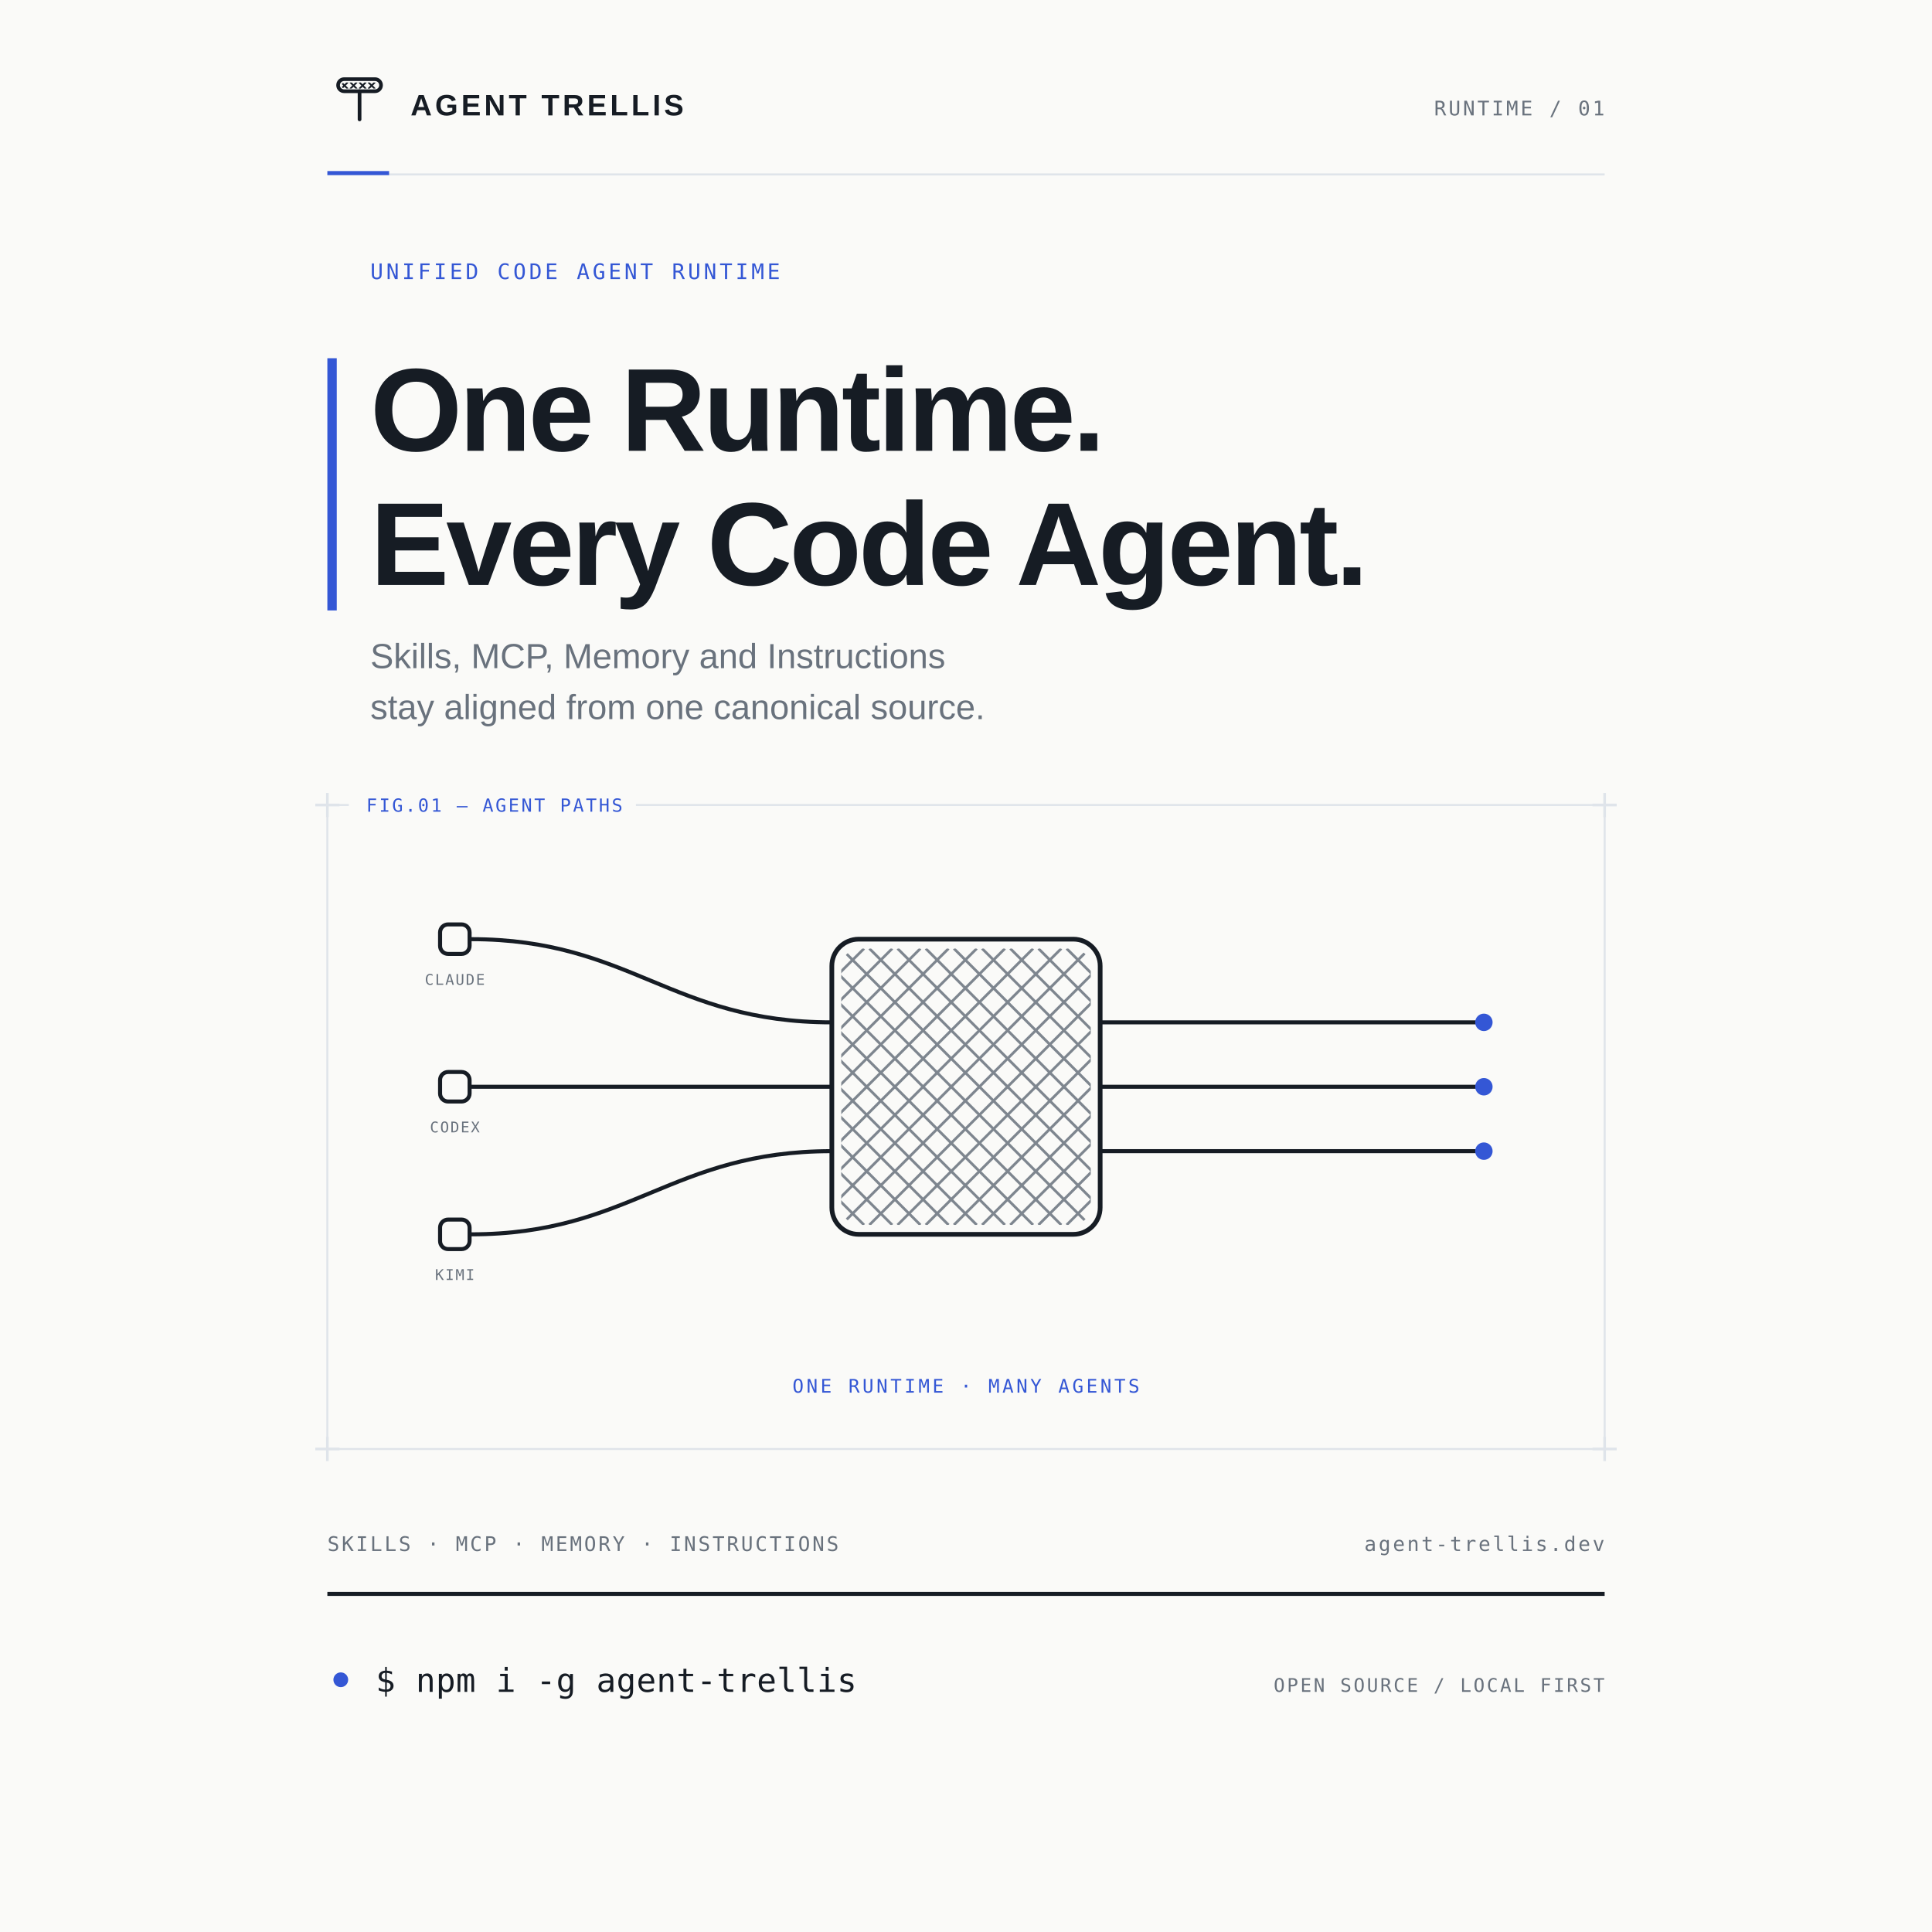
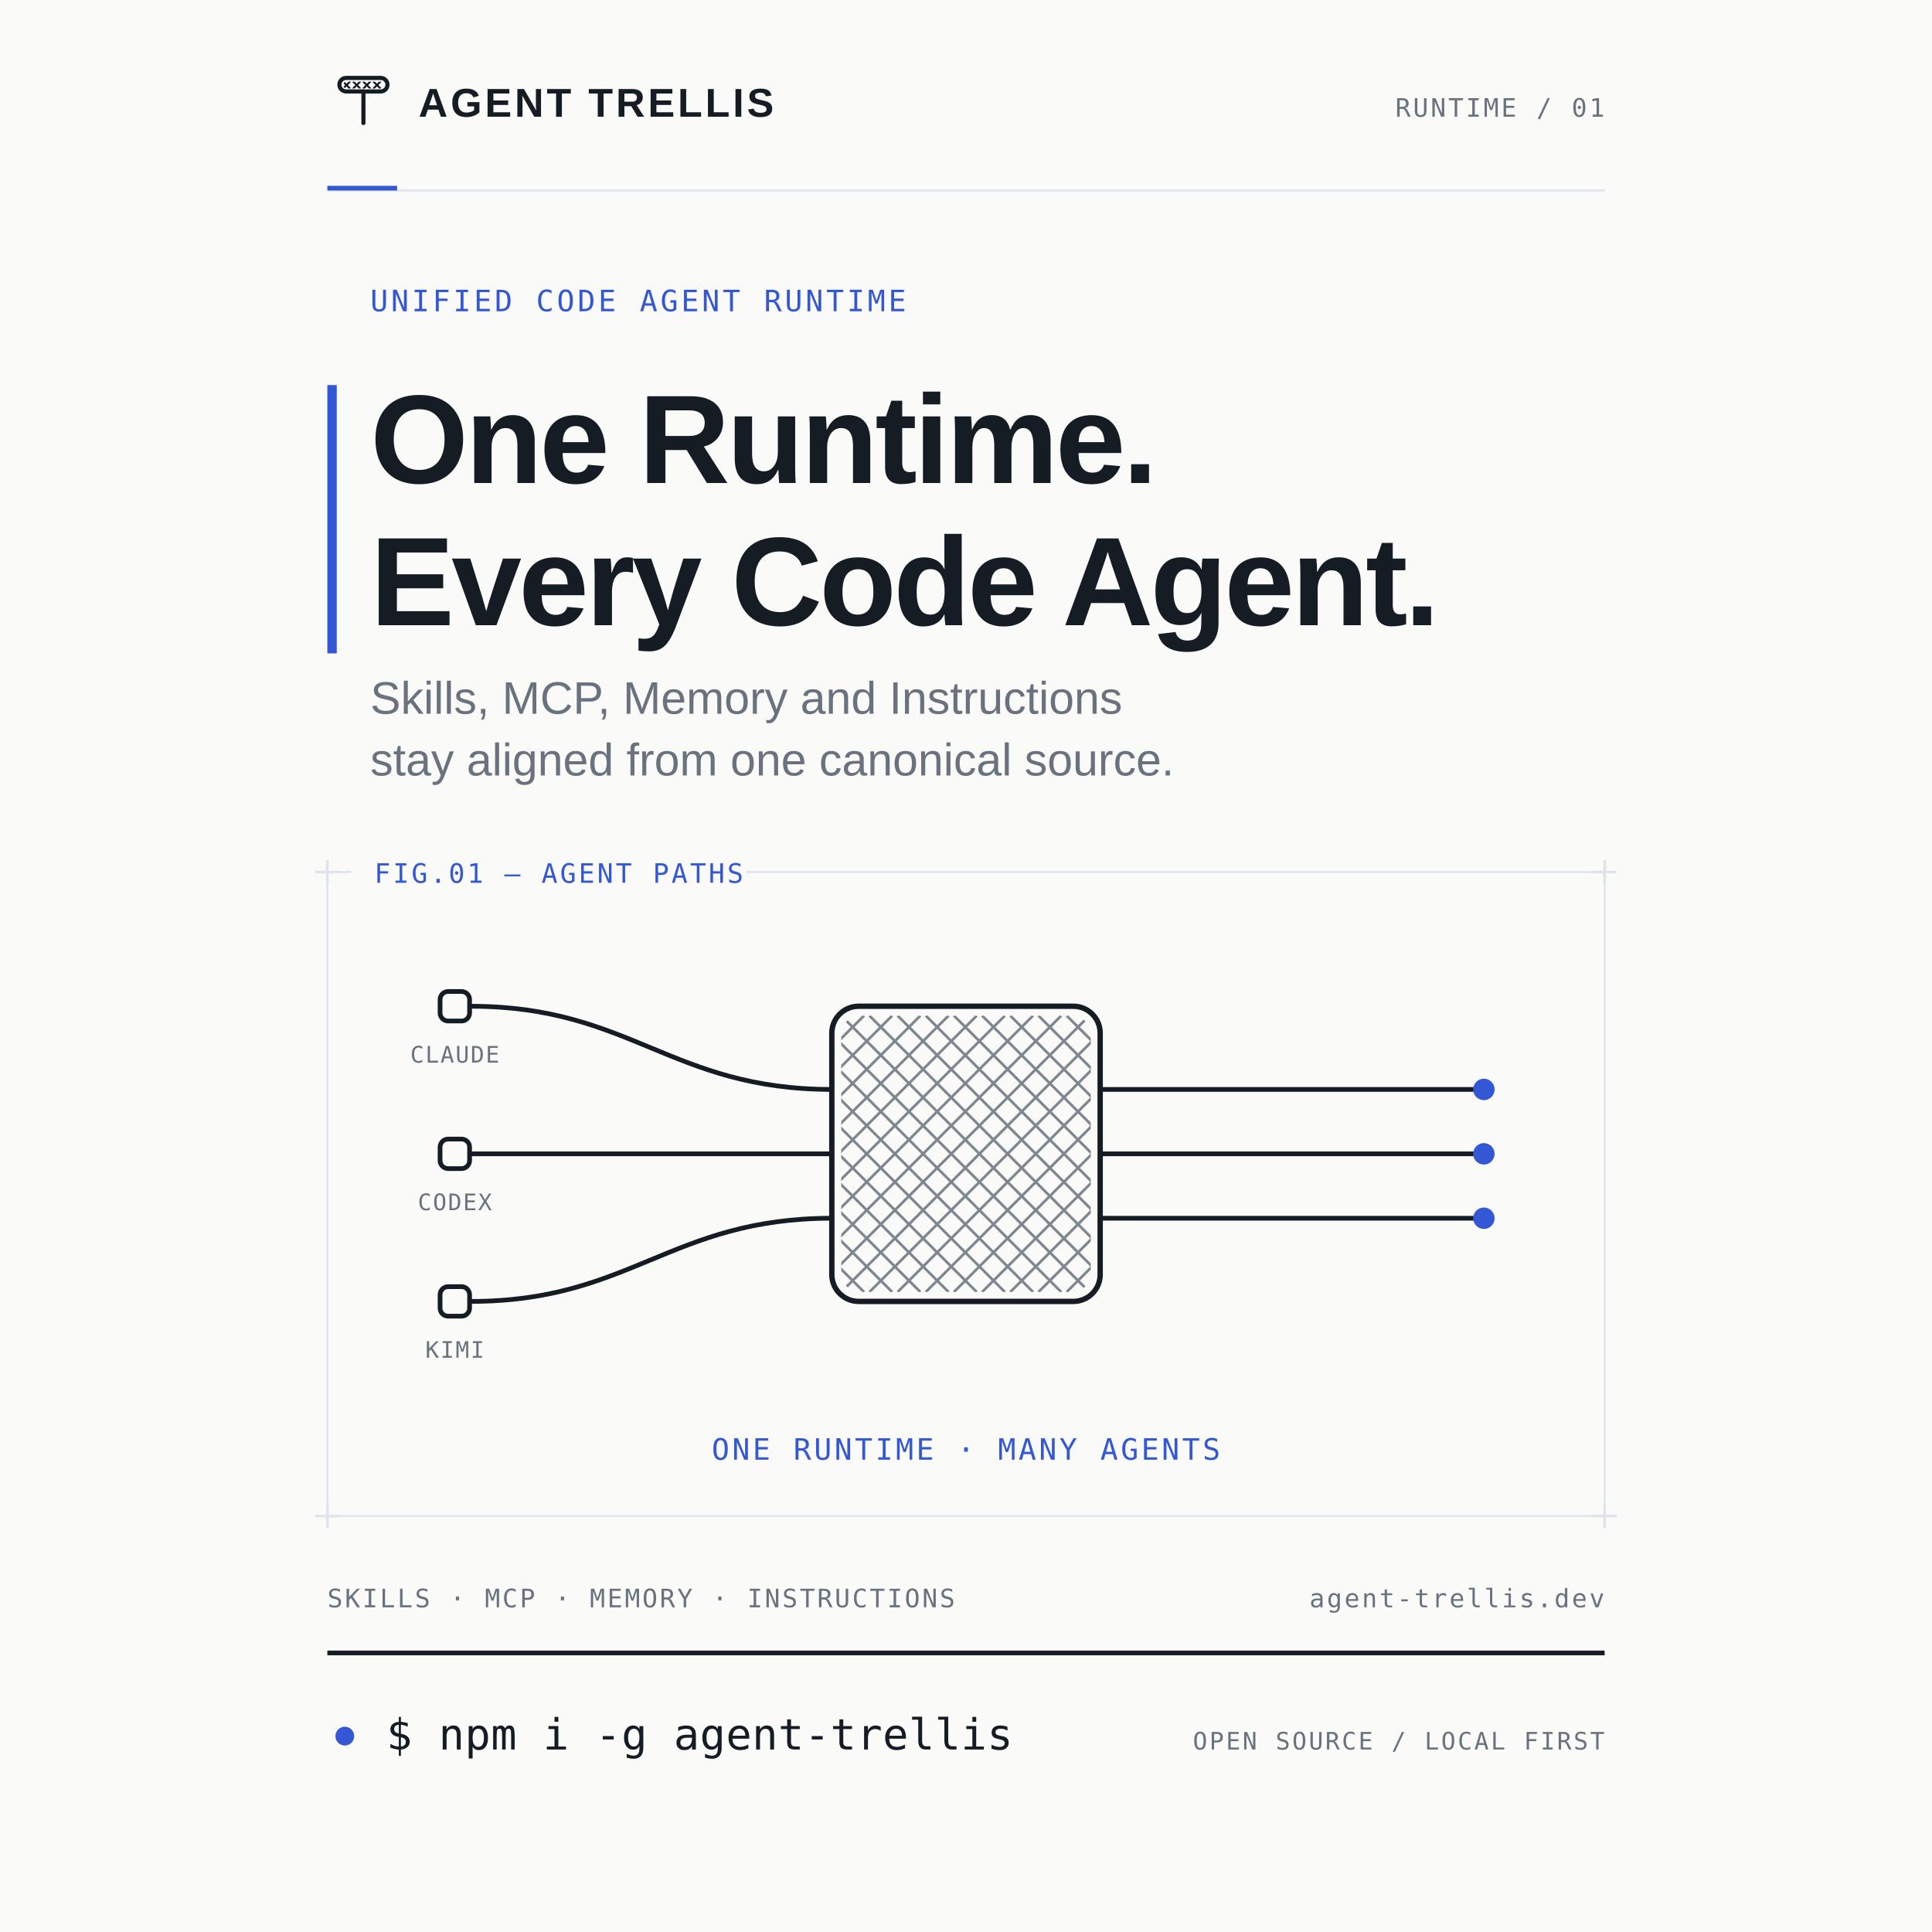
<svg xmlns="http://www.w3.org/2000/svg" width="1440" height="1440" viewBox="0 0 1440 1440">
  <rect width="1440" height="1440" fill="#fafaf8" />
  <g transform="translate(180 0)">
-     <g transform="translate(64 50) scale(0.5)" fill="none" stroke="#161c24" stroke-linecap="round">
+     <g transform="translate(64 48) scale(0.56)" fill="none" stroke="#161c24" stroke-linecap="round">
      <defs>
-         <clipPath id="v3-beam-64-50">
+         <clipPath id="v3-beam-64-48">
          <rect x="21" y="23" width="54" height="9" rx="4.5" />
        </clipPath>
      </defs>
      <rect x="16" y="18" width="64" height="18" rx="9" stroke-width="5.5" />
-       <g stroke-width="2.6" clip-path="url(#v3-beam-64-50)">
+       <g stroke-width="2.6" clip-path="url(#v3-beam-64-48)">
        <path d="M-60 32 L-51 23" />
        <path d="M-60 23 L-51 32" />
        <path d="M-46.5 32 L-37.5 23" />
        <path d="M-46.5 23 L-37.5 32" />
        <path d="M-33 32 L-24 23" />
        <path d="M-33 23 L-24 32" />
        <path d="M-19.5 32 L-10.5 23" />
        <path d="M-19.5 23 L-10.5 32" />
        <path d="M-6 32 L3 23" />
        <path d="M-6 23 L3 32" />
        <path d="M7.5 32 L16.5 23" />
        <path d="M7.5 23 L16.5 32" />
        <path d="M21 32 L30 23" />
        <path d="M21 23 L30 32" />
        <path d="M34.5 32 L43.5 23" />
        <path d="M34.5 23 L43.5 32" />
        <path d="M48 32 L57 23" />
        <path d="M48 23 L57 32" />
        <path d="M61.5 32 L70.5 23" />
        <path d="M61.5 23 L70.5 32" />
        <path d="M75 32 L84 23" />
        <path d="M75 23 L84 32" />
        <path d="M88.5 32 L97.5 23" />
        <path d="M88.5 23 L97.5 32" />
        <path d="M102 32 L111 23" />
        <path d="M102 23 L111 32" />
      </g>
      <path d="M48 36 V78" stroke-width="5.5" />
    </g>
-     <text x="126" y="86" text-anchor="start" font-family="Helvetica Neue, PingFang SC, Arial, sans-serif" font-size="22" font-weight="700" letter-spacing="2.4" fill="#161c24">AGENT TRELLIS</text>
-     <text x="1016" y="86" text-anchor="end" font-family="Menlo, SFMono-Regular, monospace" font-size="15" font-weight="400" letter-spacing="1.7" fill="#69727d">RUNTIME / 01</text>
-     <path d="M64 130 H1016" stroke="#dfe4ea" stroke-width="1.5" />
-     <rect x="64" y="127.5" width="46" height="3" fill="#3457d5" />
-     <text x="96" y="208" text-anchor="start" font-family="Menlo, SFMono-Regular, monospace" font-size="16" font-weight="400" letter-spacing="2.2" fill="#3457d5">UNIFIED CODE AGENT RUNTIME</text>
-     <rect x="64" y="267" width="7" height="188" fill="#3457d5" />
-     <text x="96" y="336" text-anchor="start" font-family="Helvetica Neue, PingFang SC, Arial, sans-serif" font-size="88" font-weight="800" letter-spacing="-2.2" fill="#161c24">One Runtime.</text>
-     <text x="96" y="436" text-anchor="start" font-family="Helvetica Neue, PingFang SC, Arial, sans-serif" font-size="88" font-weight="800" letter-spacing="-2.2" fill="#161c24">Every Code Agent.</text>
-     <text x="96" y="498" text-anchor="start" font-family="Helvetica Neue, PingFang SC, Arial, sans-serif" font-size="26" font-weight="450" letter-spacing="0" fill="#69727d">Skills, MCP, Memory and Instructions</text>
-     <text x="96" y="536" text-anchor="start" font-family="Helvetica Neue, PingFang SC, Arial, sans-serif" font-size="26" font-weight="450" letter-spacing="0" fill="#69727d">stay aligned from one canonical source.</text>
+     <text x="132" y="87" text-anchor="start" font-family="Helvetica Neue, PingFang SC, Arial, sans-serif" font-size="30" font-weight="700" letter-spacing="2.2" fill="#161c24">AGENT TRELLIS</text>
+     <text x="1016" y="87" text-anchor="end" font-family="Menlo, SFMono-Regular, monospace" font-size="19" font-weight="400" letter-spacing="1.7" fill="#69727d">RUNTIME / 01</text>
+     <path d="M64 142 H1016" stroke="#dfe4ea" stroke-width="1.5" />
+     <rect x="64" y="138.5" width="52" height="3.5" fill="#3457d5" />
+     <text x="96" y="232" text-anchor="start" font-family="Menlo, SFMono-Regular, monospace" font-size="22" font-weight="400" letter-spacing="2.2" fill="#3457d5">UNIFIED CODE AGENT RUNTIME</text>
+     <rect x="64" y="287" width="7" height="200" fill="#3457d5" />
+     <text x="96" y="360" text-anchor="start" font-family="Helvetica Neue, PingFang SC, Arial, sans-serif" font-size="94" font-weight="800" letter-spacing="-2.2" fill="#161c24">One Runtime.</text>
+     <text x="96" y="466" text-anchor="start" font-family="Helvetica Neue, PingFang SC, Arial, sans-serif" font-size="94" font-weight="800" letter-spacing="-2.2" fill="#161c24">Every Code Agent.</text>
+     <text x="96" y="532" text-anchor="start" font-family="Helvetica Neue, PingFang SC, Arial, sans-serif" font-size="34" font-weight="450" letter-spacing="0" fill="#69727d">Skills, MCP, Memory and Instructions</text>
+     <text x="96" y="578" text-anchor="start" font-family="Helvetica Neue, PingFang SC, Arial, sans-serif" font-size="34" font-weight="450" letter-spacing="0" fill="#69727d">stay aligned from one canonical source.</text>
    <g>
-       <rect x="64" y="600" width="952" height="480" fill="none" stroke="#dfe4ea" stroke-width="1.5" />
-       <path d="M55 600 H73 M64 591 V609" fill="none" stroke="#dfe4ea" stroke-width="2" />
-       <path d="M1007 600 H1025 M1016 591 V609" fill="none" stroke="#dfe4ea" stroke-width="2" />
-       <path d="M55 1080 H73 M64 1071 V1089" fill="none" stroke="#dfe4ea" stroke-width="2" />
-       <path d="M1007 1080 H1025 M1016 1071 V1089" fill="none" stroke="#dfe4ea" stroke-width="2" />
-       <rect x="80" y="584" width="214" height="32" fill="#fafaf8" />
-       <text x="93" y="605" text-anchor="start" font-family="Menlo, SFMono-Regular, monospace" font-size="13.5" font-weight="400" letter-spacing="1.5" fill="#3457d5">FIG.01 — AGENT PATHS</text>
+       <rect x="64" y="650" width="952" height="480" fill="none" stroke="#dfe4ea" stroke-width="1.5" />
+       <path d="M55 650 H73 M64 641 V659" fill="none" stroke="#dfe4ea" stroke-width="2" />
+       <path d="M1007 650 H1025 M1016 641 V659" fill="none" stroke="#dfe4ea" stroke-width="2" />
+       <path d="M55 1130 H73 M64 1121 V1139" fill="none" stroke="#dfe4ea" stroke-width="2" />
+       <path d="M1007 1130 H1025 M1016 1121 V1139" fill="none" stroke="#dfe4ea" stroke-width="2" />
+       <rect x="82" y="628" width="294" height="44" fill="#fafaf8" />
+       <text x="99" y="658" text-anchor="start" font-family="Menlo, SFMono-Regular, monospace" font-size="20" font-weight="400" letter-spacing="1.8" fill="#3457d5">FIG.01 — AGENT PATHS</text>
    </g>
-     <g>
-       <rect x="148" y="689" width="22" height="22" rx="6" fill="none" stroke="#161c24" stroke-width="3" />
-       <rect x="148" y="799" width="22" height="22" rx="6" fill="none" stroke="#161c24" stroke-width="3" />
-       <rect x="148" y="909" width="22" height="22" rx="6" fill="none" stroke="#161c24" stroke-width="3" />
-       <text x="159" y="734" text-anchor="middle" font-family="Menlo, SFMono-Regular, monospace" font-size="11" font-weight="400" letter-spacing="1" fill="#69727d">CLAUDE</text>
-       <text x="159" y="844" text-anchor="middle" font-family="Menlo, SFMono-Regular, monospace" font-size="11" font-weight="400" letter-spacing="1" fill="#69727d">CODEX</text>
-       <text x="159" y="954" text-anchor="middle" font-family="Menlo, SFMono-Regular, monospace" font-size="11" font-weight="400" letter-spacing="1" fill="#69727d">KIMI</text>
-       <g fill="none">
-         <defs>
-           <clipPath id="d-unified">
-             <rect x="447" y="707" width="186" height="206" rx="14" />
-           </clipPath>
-         </defs>
-         <rect x="440" y="700" width="200" height="220" rx="20" stroke="#161c24" stroke-width="3.5" />
-         <g clip-path="url(#d-unified)" stroke="#69727d" stroke-width="2" opacity="0.85">
-           <path d="M27 913 L233 707" />
-           <path d="M27 707 L233 913" />
-           <path d="M48 913 L254 707" />
-           <path d="M48 707 L254 913" />
-           <path d="M69 913 L275 707" />
-           <path d="M69 707 L275 913" />
-           <path d="M90 913 L296 707" />
-           <path d="M90 707 L296 913" />
-           <path d="M111 913 L317 707" />
-           <path d="M111 707 L317 913" />
-           <path d="M132 913 L338 707" />
-           <path d="M132 707 L338 913" />
-           <path d="M153 913 L359 707" />
-           <path d="M153 707 L359 913" />
-           <path d="M174 913 L380 707" />
-           <path d="M174 707 L380 913" />
-           <path d="M195 913 L401 707" />
-           <path d="M195 707 L401 913" />
-           <path d="M216 913 L422 707" />
-           <path d="M216 707 L422 913" />
-           <path d="M237 913 L443 707" />
-           <path d="M237 707 L443 913" />
-           <path d="M258 913 L464 707" />
-           <path d="M258 707 L464 913" />
-           <path d="M279 913 L485 707" />
-           <path d="M279 707 L485 913" />
-           <path d="M300 913 L506 707" />
-           <path d="M300 707 L506 913" />
-           <path d="M321 913 L527 707" />
-           <path d="M321 707 L527 913" />
-           <path d="M342 913 L548 707" />
-           <path d="M342 707 L548 913" />
-           <path d="M363 913 L569 707" />
-           <path d="M363 707 L569 913" />
-           <path d="M384 913 L590 707" />
-           <path d="M384 707 L590 913" />
-           <path d="M405 913 L611 707" />
-           <path d="M405 707 L611 913" />
-           <path d="M426 913 L632 707" />
-           <path d="M426 707 L632 913" />
-           <path d="M447 913 L653 707" />
-           <path d="M447 707 L653 913" />
-           <path d="M468 913 L674 707" />
-           <path d="M468 707 L674 913" />
-           <path d="M489 913 L695 707" />
-           <path d="M489 707 L695 913" />
-           <path d="M510 913 L716 707" />
-           <path d="M510 707 L716 913" />
-           <path d="M531 913 L737 707" />
-           <path d="M531 707 L737 913" />
-           <path d="M552 913 L758 707" />
-           <path d="M552 707 L758 913" />
-           <path d="M573 913 L779 707" />
-           <path d="M573 707 L779 913" />
-           <path d="M594 913 L800 707" />
-           <path d="M594 707 L800 913" />
-           <path d="M615 913 L821 707" />
-           <path d="M615 707 L821 913" />
-           <path d="M636 913 L842 707" />
-           <path d="M636 707 L842 913" />
-           <path d="M657 913 L863 707" />
-           <path d="M657 707 L863 913" />
-           <path d="M678 913 L884 707" />
-           <path d="M678 707 L884 913" />
-           <path d="M699 913 L905 707" />
-           <path d="M699 707 L905 913" />
-           <path d="M720 913 L926 707" />
-           <path d="M720 707 L926 913" />
-           <path d="M741 913 L947 707" />
-           <path d="M741 707 L947 913" />
-           <path d="M762 913 L968 707" />
-           <path d="M762 707 L968 913" />
-           <path d="M783 913 L989 707" />
-           <path d="M783 707 L989 913" />
-           <path d="M804 913 L1010 707" />
-           <path d="M804 707 L1010 913" />
-           <path d="M825 913 L1031 707" />
-           <path d="M825 707 L1031 913" />
-           <path d="M846 913 L1052 707" />
-           <path d="M846 707 L1052 913" />
-           <path d="M867 913 L1073 707" />
-           <path d="M867 707 L1073 913" />
+     <g transform="translate(0 50)">
+       <g>
+         <rect x="148" y="689" width="22" height="22" rx="6" fill="none" stroke="#161c24" stroke-width="3.5" />
+         <rect x="148" y="799" width="22" height="22" rx="6" fill="none" stroke="#161c24" stroke-width="3.5" />
+         <rect x="148" y="909" width="22" height="22" rx="6" fill="none" stroke="#161c24" stroke-width="3.5" />
+         <text x="159" y="742" text-anchor="middle" font-family="Menlo, SFMono-Regular, monospace" font-size="17" font-weight="400" letter-spacing="1" fill="#69727d">CLAUDE</text>
+         <text x="159" y="852" text-anchor="middle" font-family="Menlo, SFMono-Regular, monospace" font-size="17" font-weight="400" letter-spacing="1" fill="#69727d">CODEX</text>
+         <text x="159" y="962" text-anchor="middle" font-family="Menlo, SFMono-Regular, monospace" font-size="17" font-weight="400" letter-spacing="1" fill="#69727d">KIMI</text>
+         <g fill="none">
+           <defs>
+             <clipPath id="d-unified">
+               <rect x="447" y="707" width="186" height="206" rx="14" />
+             </clipPath>
+           </defs>
+           <rect x="440" y="700" width="200" height="220" rx="20" stroke="#161c24" stroke-width="4" />
+           <g clip-path="url(#d-unified)" stroke="#69727d" stroke-width="2" opacity="0.85">
+             <path d="M27 913 L233 707" />
+             <path d="M27 707 L233 913" />
+             <path d="M48 913 L254 707" />
+             <path d="M48 707 L254 913" />
+             <path d="M69 913 L275 707" />
+             <path d="M69 707 L275 913" />
+             <path d="M90 913 L296 707" />
+             <path d="M90 707 L296 913" />
+             <path d="M111 913 L317 707" />
+             <path d="M111 707 L317 913" />
+             <path d="M132 913 L338 707" />
+             <path d="M132 707 L338 913" />
+             <path d="M153 913 L359 707" />
+             <path d="M153 707 L359 913" />
+             <path d="M174 913 L380 707" />
+             <path d="M174 707 L380 913" />
+             <path d="M195 913 L401 707" />
+             <path d="M195 707 L401 913" />
+             <path d="M216 913 L422 707" />
+             <path d="M216 707 L422 913" />
+             <path d="M237 913 L443 707" />
+             <path d="M237 707 L443 913" />
+             <path d="M258 913 L464 707" />
+             <path d="M258 707 L464 913" />
+             <path d="M279 913 L485 707" />
+             <path d="M279 707 L485 913" />
+             <path d="M300 913 L506 707" />
+             <path d="M300 707 L506 913" />
+             <path d="M321 913 L527 707" />
+             <path d="M321 707 L527 913" />
+             <path d="M342 913 L548 707" />
+             <path d="M342 707 L548 913" />
+             <path d="M363 913 L569 707" />
+             <path d="M363 707 L569 913" />
+             <path d="M384 913 L590 707" />
+             <path d="M384 707 L590 913" />
+             <path d="M405 913 L611 707" />
+             <path d="M405 707 L611 913" />
+             <path d="M426 913 L632 707" />
+             <path d="M426 707 L632 913" />
+             <path d="M447 913 L653 707" />
+             <path d="M447 707 L653 913" />
+             <path d="M468 913 L674 707" />
+             <path d="M468 707 L674 913" />
+             <path d="M489 913 L695 707" />
+             <path d="M489 707 L695 913" />
+             <path d="M510 913 L716 707" />
+             <path d="M510 707 L716 913" />
+             <path d="M531 913 L737 707" />
+             <path d="M531 707 L737 913" />
+             <path d="M552 913 L758 707" />
+             <path d="M552 707 L758 913" />
+             <path d="M573 913 L779 707" />
+             <path d="M573 707 L779 913" />
+             <path d="M594 913 L800 707" />
+             <path d="M594 707 L800 913" />
+             <path d="M615 913 L821 707" />
+             <path d="M615 707 L821 913" />
+             <path d="M636 913 L842 707" />
+             <path d="M636 707 L842 913" />
+             <path d="M657 913 L863 707" />
+             <path d="M657 707 L863 913" />
+             <path d="M678 913 L884 707" />
+             <path d="M678 707 L884 913" />
+             <path d="M699 913 L905 707" />
+             <path d="M699 707 L905 913" />
+             <path d="M720 913 L926 707" />
+             <path d="M720 707 L926 913" />
+             <path d="M741 913 L947 707" />
+             <path d="M741 707 L947 913" />
+             <path d="M762 913 L968 707" />
+             <path d="M762 707 L968 913" />
+             <path d="M783 913 L989 707" />
+             <path d="M783 707 L989 913" />
+             <path d="M804 913 L1010 707" />
+             <path d="M804 707 L1010 913" />
+             <path d="M825 913 L1031 707" />
+             <path d="M825 707 L1031 913" />
+             <path d="M846 913 L1052 707" />
+             <path d="M846 707 L1052 913" />
+             <path d="M867 913 L1073 707" />
+             <path d="M867 707 L1073 913" />
+           </g>
+         </g>
+         <g fill="none" stroke="#161c24" stroke-width="3.5">
+           <path d="M171 700 C 290 700 320 762 440 762" />
+           <path d="M171 810 H440" />
+           <path d="M171 920 C 290 920 320 858 440 858" />
+           <path d="M640 762 H920 M640 810 H920 M640 858 H920" />
+         </g>
+         <g fill="#3457d5">
+           <circle cx="926" cy="762" r="8" />
+           <circle cx="926" cy="810" r="8" />
+           <circle cx="926" cy="858" r="8" />
        </g>
      </g>
-       <g fill="none" stroke="#161c24" stroke-width="3">
-         <path d="M171 700 C 290 700 320 762 440 762" />
-         <path d="M171 810 H440" />
-         <path d="M171 920 C 290 920 320 858 440 858" />
-         <path d="M640 762 H920 M640 810 H920 M640 858 H920" />
-       </g>
-       <g fill="#3457d5">
-         <circle cx="926" cy="762" r="6.5" />
-         <circle cx="926" cy="810" r="6.5" />
-         <circle cx="926" cy="858" r="6.5" />
-       </g>
    </g>
-     <text x="540" y="1038" text-anchor="middle" font-family="Menlo, SFMono-Regular, monospace" font-size="14" font-weight="400" letter-spacing="2" fill="#3457d5">ONE RUNTIME · MANY AGENTS</text>
-     <text x="64" y="1156" text-anchor="start" font-family="Menlo, SFMono-Regular, monospace" font-size="15" font-weight="400" letter-spacing="1.6" fill="#69727d">SKILLS · MCP · MEMORY · INSTRUCTIONS</text>
-     <text x="1016" y="1156" text-anchor="end" font-family="Menlo, SFMono-Regular, monospace" font-size="15" font-weight="400" letter-spacing="1.6" fill="#69727d">agent-trellis.dev</text>
-     <path d="M64 1188 H1016" stroke="#161c24" stroke-width="3" />
-     <circle cx="74" cy="1252" r="5.5" fill="#3457d5" />
-     <text x="100" y="1261" text-anchor="start" font-family="Menlo, SFMono-Regular, monospace" font-size="24.5" font-weight="500" letter-spacing="0.2" fill="#161c24">$ npm i -g agent-trellis</text>
-     <text x="1016" y="1261" text-anchor="end" font-family="Menlo, SFMono-Regular, monospace" font-size="14" font-weight="400" letter-spacing="1.5" fill="#69727d">OPEN SOURCE / LOCAL FIRST</text>
+     <text x="540" y="1088" text-anchor="middle" font-family="Menlo, SFMono-Regular, monospace" font-size="22" font-weight="400" letter-spacing="2" fill="#3457d5">ONE RUNTIME · MANY AGENTS</text>
+     <text x="64" y="1198" text-anchor="start" font-family="Menlo, SFMono-Regular, monospace" font-size="19" font-weight="400" letter-spacing="1.6" fill="#69727d">SKILLS · MCP · MEMORY · INSTRUCTIONS</text>
+     <text x="1016" y="1198" text-anchor="end" font-family="Menlo, SFMono-Regular, monospace" font-size="19" font-weight="400" letter-spacing="1.6" fill="#69727d">agent-trellis.dev</text>
+     <path d="M64 1232 H1016" stroke="#161c24" stroke-width="3.5" />
+     <circle cx="77" cy="1294" r="7" fill="#3457d5" />
+     <text x="108" y="1304" text-anchor="start" font-family="Menlo, SFMono-Regular, monospace" font-size="32" font-weight="500" letter-spacing="0.2" fill="#161c24">$ npm i -g agent-trellis</text>
+     <text x="1016" y="1304" text-anchor="end" font-family="Menlo, SFMono-Regular, monospace" font-size="18" font-weight="400" letter-spacing="1.5" fill="#69727d">OPEN SOURCE / LOCAL FIRST</text>
  </g>
</svg>
